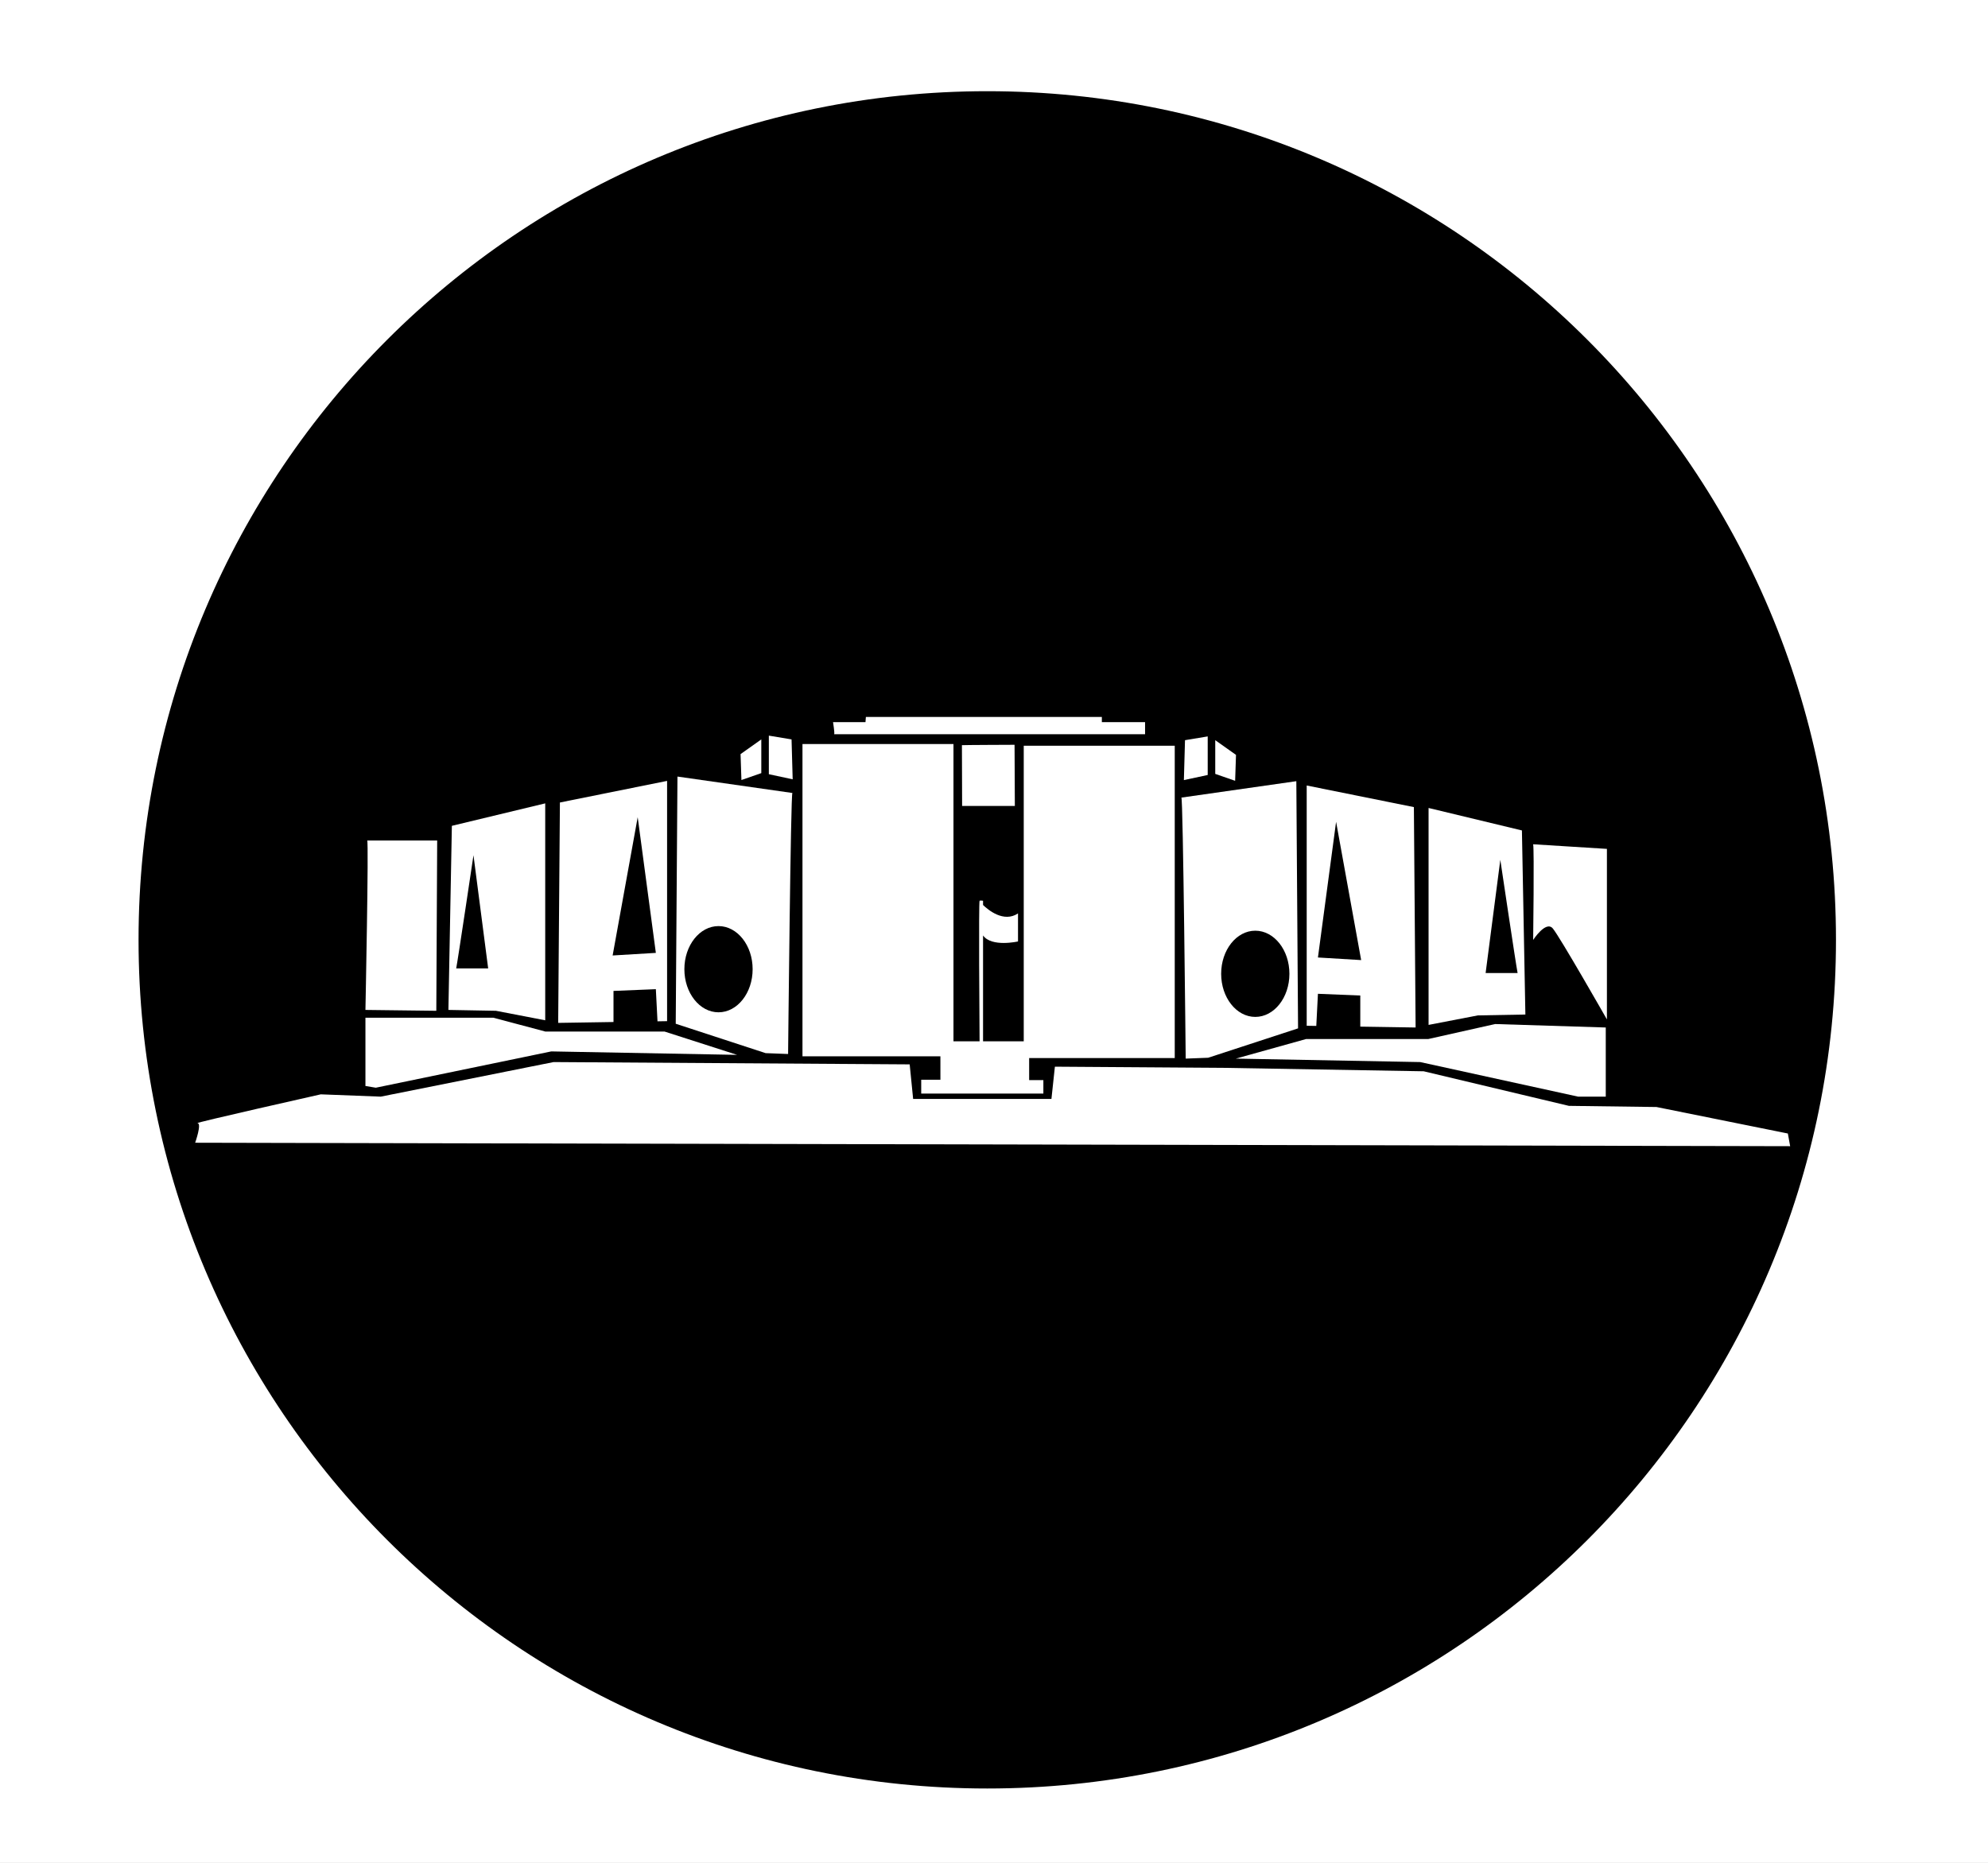
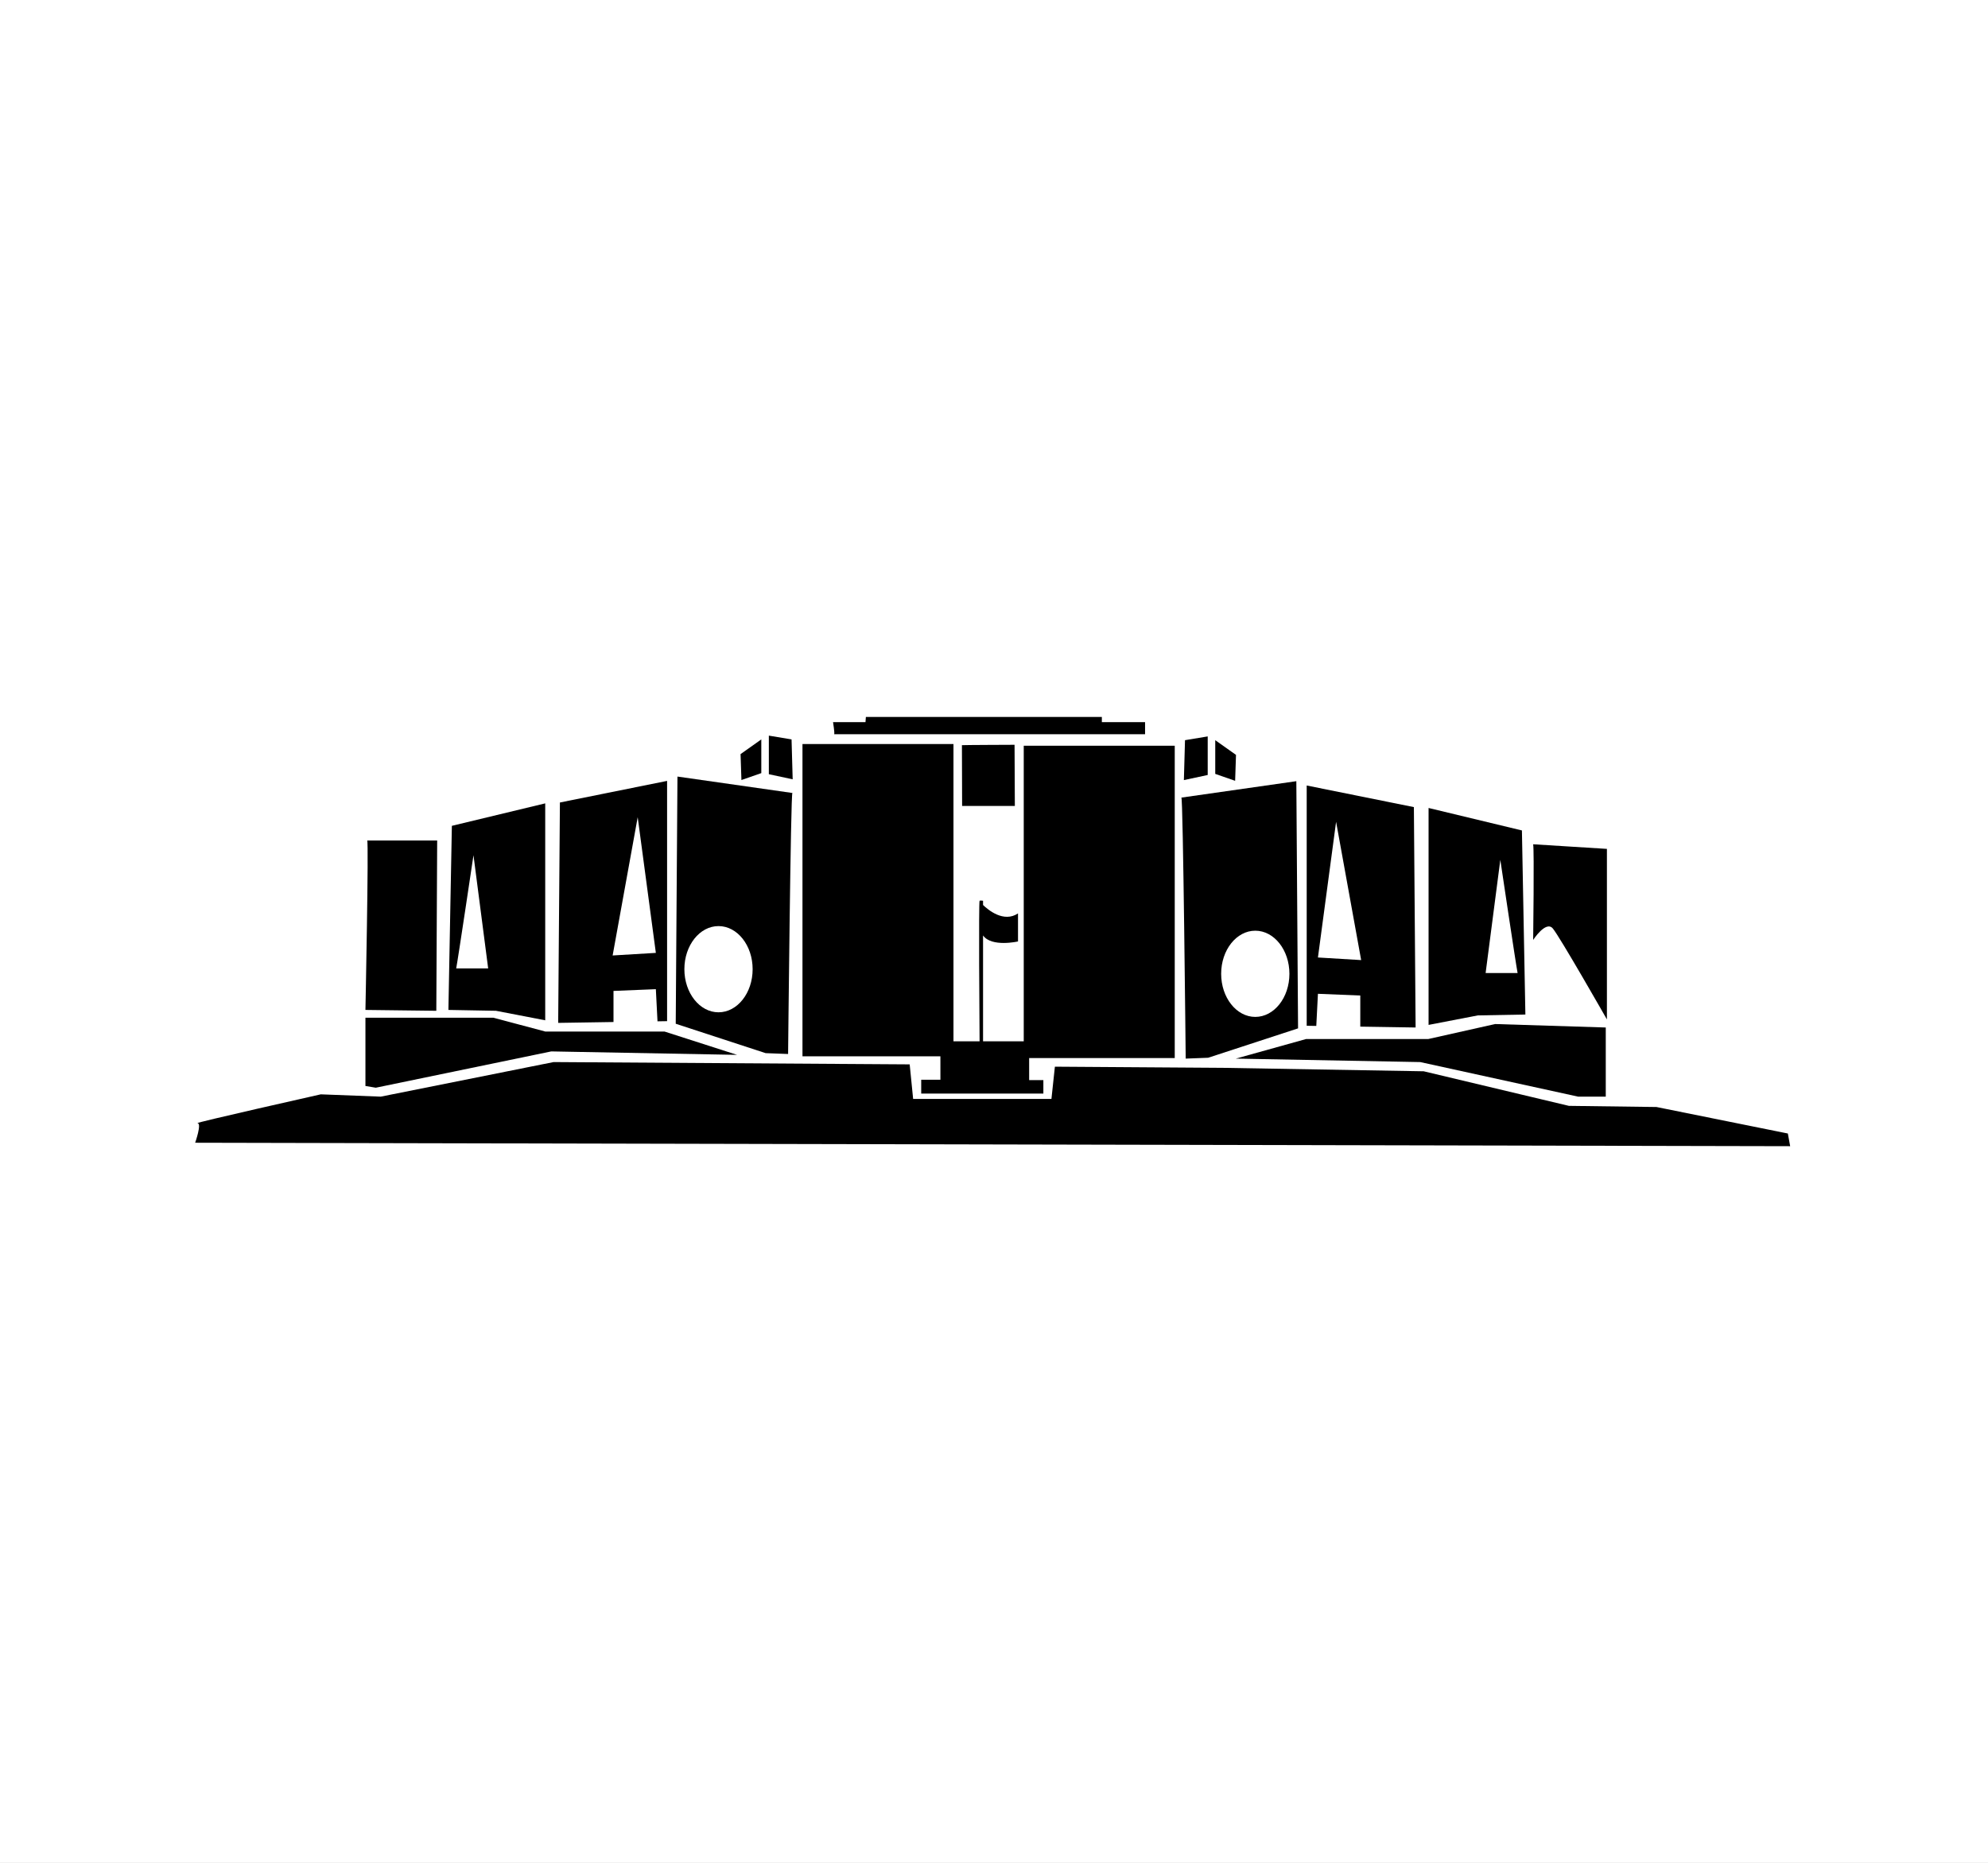
<svg xmlns="http://www.w3.org/2000/svg" version="1.1" id="svg2" width="3100.467" height="2904.573" viewBox="0 0 3100.467 2904.573">
  <defs id="defs6" />
  <g id="g8" transform="matrix(1.333333,0,0,-1.333333,0,2904.573)">
    <g id="g10" transform="scale(0.1)">
      <path d="M 0,21784.3 V 0 H 23253.5 V 21784.3 H 0" style="fill:#ffffff;fill-opacity:1;fill-rule:nonzero;stroke:none" id="path12" />
-       <path d="M 21475.3,10790 C 21475.3,5307.3 17030.7,862.602 11548,862.602 6065.26,862.602 1620.63,5307.3 1620.63,10790 c 0,5482.7 4444.63,9927.4 9927.37,9927.4 5482.7,0 9927.3,-4444.7 9927.3,-9927.4" style="fill:#000000;fill-opacity:1;fill-rule:nonzero;stroke:none" id="path14" />
-       <path d="m 8404.32,9942.5 c -220.48,0 -399.21,225.8 -399.21,504.3 0,278.4 178.73,504.2 399.21,504.2 220.48,0 399.21,-225.8 399.21,-504.2 0,-278.5 -178.73,-504.3 -399.21,-504.3 z m 814.01,-487.8 c 0,0 30.33,3073.5 50.55,3053.3 l -1344.65,192.1 -20.22,-2891.5 1051.45,-343.8 262.87,-10.1" style="fill:#ffffff;fill-opacity:1;fill-rule:nonzero;stroke:none" id="path16" />
-       <path d="m 7459.16,12224.9 212.31,-1587.3 -505.5,-30.3 z m -283.08,-2032.2 495.39,20.3 19.28,-375.9 112.15,1.8 v 2810.6 l -1253.65,-252.7 -20.22,-2578.1 647.05,10.2 v 363.8" style="fill:#ffffff;fill-opacity:1;fill-rule:nonzero;stroke:none" id="path18" />
-       <path d="m 5336.03,10455.6 c 20.22,101.1 202.21,1324.4 202.21,1324.4 l 171.87,-1324.4 z M 6377.38,9849 v 2537.6 l -1091.9,-262.8 -40.44,-2153.5 556.06,-10.1 576.28,-111.2" style="fill:#ffffff;fill-opacity:1;fill-rule:nonzero;stroke:none" id="path20" />
-       <path d="m 14683,10897.1 c 220.5,0 399.2,-225.8 399.2,-504.3 0,-278.4 -178.7,-504.2 -399.2,-504.2 -220.5,0 -399.2,225.8 -399.2,504.2 0,278.5 178.7,504.3 399.2,504.3 z m -814,-1496.3 262.9,10.1 1051.4,343.7 -20.2,2891.5 -1344.7,-192.1 c 20.3,20.3 50.6,-3053.2 50.6,-3053.2" style="fill:#ffffff;fill-opacity:1;fill-rule:nonzero;stroke:none" id="path22" />
-       <path d="m 15628.2,12171 293.2,-1617.7 -505.6,30.4 z m -212.4,-2012 495.4,-20.2 V 9775 l 647.1,-10.3 -20.2,2578.1 -1253.7,252.8 V 9785 l 112.2,-1.8 19.2,375.8" style="fill:#ffffff;fill-opacity:1;fill-rule:nonzero;stroke:none" id="path24" />
-       <path d="m 17549.1,11726.1 c 0,0 182,-1223.3 202.2,-1324.4 h -374.1 z m 293.2,-1809.7 -40.5,2153.5 -1091.9,262.8 V 9795.1 l 576.3,111.2 556.1,10.1" style="fill:#ffffff;fill-opacity:1;fill-rule:nonzero;stroke:none" id="path26" />
-       <path d="m 5113.61,11951.9 h -818.39 c 18.95,-16.2 -20.75,-1981.6 -20.75,-1981.6 l 829.03,-10.1 10.11,1991.7" style="fill:#ffffff;fill-opacity:1;fill-rule:nonzero;stroke:none" id="path28" />
-       <path d="m 6448.15,9485 2173.68,-40.4 -849.25,273 h -1395.2 l -606.61,161.7 h -1496.3 v -798.7 l 121.32,-20.2 2052.36,424.6" style="fill:#ffffff;fill-opacity:1;fill-rule:nonzero;stroke:none" id="path30" />
-       <path d="m 8904.91,12740.5 v 394.3 l -242.64,-171.9 10.11,-303.3 232.53,80.9" style="fill:#ffffff;fill-opacity:1;fill-rule:nonzero;stroke:none" id="path32" />
-       <path d="m 9258.77,13134.8 -265.62,44.1 v -451.2 l 278.71,-59.7 -13.09,466.8" style="fill:#ffffff;fill-opacity:1;fill-rule:nonzero;stroke:none" id="path34" />
-       <path d="m 9757.42,13195.4 h -3.26 c 1.43,-1.4 2.49,-1.3 3.26,0" style="fill:#ffffff;fill-opacity:1;fill-rule:nonzero;stroke:none" id="path36" />
-       <path d="m 9757.42,13195.4 h 3636.38 v 141.6 h -505.5 v 60.7 h -2760.1 l -4.6,-60.7 h -379.54 c 0,0 20.75,-128.7 13.36,-141.6" style="fill:#ffffff;fill-opacity:1;fill-rule:nonzero;stroke:none" id="path38" />
-       <path d="m 11253.8,12356.3 h 616.8 l -3.4,715.6 c 0,0 -599.9,-2.3 -615.6,-4.5 l 2.2,-711.1" style="fill:#ffffff;fill-opacity:1;fill-rule:nonzero;stroke:none" id="path40" />
-       <path d="m 11000,9153.6 h -224.7 v -161.7 h 1428.9 v 157.2 h -166.3 v 258.4 h 1703 v 3653.1 H 11974.7 V 9603 h -476 v 1238.4 c 99.6,-140.6 408.9,-70.1 408.9,-70.1 v 328 c -168.2,-112.2 -351.9,43.1 -408.9,98.4 v 49.9 c 0,0 -35.9,4.5 -40.4,0 -12.2,-12.2 -1.7,-1447.2 -0.2,-1644.6 h -305.4 v 3477.9 H 9386.51 V 9427.7 h 1613.29 c -0.6,-126.1 0.2,-274.1 0.2,-274.1" style="fill:#ffffff;fill-opacity:1;fill-rule:nonzero;stroke:none" id="path42" />
-       <path d="m 18162.4,10924 c 80.9,-94.3 633.6,-1064.9 633.6,-1064.9 v 1995.1 l -862.7,53.9 c 13.5,-67.4 0,-1118.9 0,-1118.9 0,0 148.3,229.2 229.1,134.8" style="fill:#ffffff;fill-opacity:1;fill-rule:nonzero;stroke:none" id="path44" />
-       <path d="M 16612.2,9360.3 18459,8955.9 h 323.5 v 808.8 l -1294.1,40.5 -781.8,-175.3 h -1428.9 l -822.3,-229.1 2156.8,-40.5" style="fill:#ffffff;fill-opacity:1;fill-rule:nonzero;stroke:none" id="path46" />
-       <path d="m 20939.4,8376.3 -27,148.3 -1536.7,310 -1024.5,13.5 -1698.5,404.4 -2345.6,40.4 -1968.1,13.5 -40.4,-377.4 h -1617.7 l -40.4,404.4 -4165.39,26.9 -2022.03,-404.4 -700.97,27 c 0,0 -1497.97,-337 -1442.38,-337 53.92,0 -26.96,-229.2 -26.96,-229.2 l 18656.63,-40.4" style="fill:#ffffff;fill-opacity:1;fill-rule:nonzero;stroke:none" id="path48" />
-       <path d="m 14214.7,12731.4 v 394.3 l 242.7,-171.9 -10.1,-303.3 -232.6,80.9" style="fill:#ffffff;fill-opacity:1;fill-rule:nonzero;stroke:none" id="path50" />
-       <path d="m 13860.9,13125.7 265.6,44.1 v -451.2 l -278.7,-59.7 13.1,466.8" style="fill:#ffffff;fill-opacity:1;fill-rule:nonzero;stroke:none" id="path52" />
+       <path d="M 21475.3,10790 C 21475.3,5307.3 17030.7,862.602 11548,862.602 6065.26,862.602 1620.63,5307.3 1620.63,10790 c 0,5482.7 4444.63,9927.4 9927.37,9927.4 5482.7,0 9927.3,-4444.7 9927.3,-9927.4" style="fill:#ffffff;fill-opacity:1;fill-rule:nonzero;stroke:none" id="path14" />
+       <path d="m 8404.32,9942.5 c -220.48,0 -399.21,225.8 -399.21,504.3 0,278.4 178.73,504.2 399.21,504.2 220.48,0 399.21,-225.8 399.21,-504.2 0,-278.5 -178.73,-504.3 -399.21,-504.3 z m 814.01,-487.8 c 0,0 30.33,3073.5 50.55,3053.3 l -1344.65,192.1 -20.22,-2891.5 1051.45,-343.8 262.87,-10.1" style="fill:#000000;fill-opacity:1;fill-rule:nonzero;stroke:none" id="path16" />
+       <path d="m 7459.16,12224.9 212.31,-1587.3 -505.5,-30.3 z m -283.08,-2032.2 495.39,20.3 19.28,-375.9 112.15,1.8 v 2810.6 l -1253.65,-252.7 -20.22,-2578.1 647.05,10.2 v 363.8" style="fill:#000000;fill-opacity:1;fill-rule:nonzero;stroke:none" id="path18" />
+       <path d="m 5336.03,10455.6 c 20.22,101.1 202.21,1324.4 202.21,1324.4 l 171.87,-1324.4 z M 6377.38,9849 v 2537.6 l -1091.9,-262.8 -40.44,-2153.5 556.06,-10.1 576.28,-111.2" style="fill:#000000;fill-opacity:1;fill-rule:nonzero;stroke:none" id="path20" />
+       <path d="m 14683,10897.1 c 220.5,0 399.2,-225.8 399.2,-504.3 0,-278.4 -178.7,-504.2 -399.2,-504.2 -220.5,0 -399.2,225.8 -399.2,504.2 0,278.5 178.7,504.3 399.2,504.3 z m -814,-1496.3 262.9,10.1 1051.4,343.7 -20.2,2891.5 -1344.7,-192.1 c 20.3,20.3 50.6,-3053.2 50.6,-3053.2" style="fill:#000000;fill-opacity:1;fill-rule:nonzero;stroke:none" id="path22" />
+       <path d="m 15628.2,12171 293.2,-1617.7 -505.6,30.4 z m -212.4,-2012 495.4,-20.2 V 9775 l 647.1,-10.3 -20.2,2578.1 -1253.7,252.8 V 9785 l 112.2,-1.8 19.2,375.8" style="fill:#000000;fill-opacity:1;fill-rule:nonzero;stroke:none" id="path24" />
+       <path d="m 17549.1,11726.1 c 0,0 182,-1223.3 202.2,-1324.4 h -374.1 z m 293.2,-1809.7 -40.5,2153.5 -1091.9,262.8 V 9795.1 l 576.3,111.2 556.1,10.1" style="fill:#000000;fill-opacity:1;fill-rule:nonzero;stroke:none" id="path26" />
+       <path d="m 5113.61,11951.9 h -818.39 c 18.95,-16.2 -20.75,-1981.6 -20.75,-1981.6 l 829.03,-10.1 10.11,1991.7" style="fill:#000000;fill-opacity:1;fill-rule:nonzero;stroke:none" id="path28" />
+       <path d="m 6448.15,9485 2173.68,-40.4 -849.25,273 h -1395.2 l -606.61,161.7 h -1496.3 v -798.7 l 121.32,-20.2 2052.36,424.6" style="fill:#000000;fill-opacity:1;fill-rule:nonzero;stroke:none" id="path30" />
+       <path d="m 8904.91,12740.5 v 394.3 l -242.64,-171.9 10.11,-303.3 232.53,80.9" style="fill:#000000;fill-opacity:1;fill-rule:nonzero;stroke:none" id="path32" />
+       <path d="m 9258.77,13134.8 -265.62,44.1 v -451.2 l 278.71,-59.7 -13.09,466.8" style="fill:#000000;fill-opacity:1;fill-rule:nonzero;stroke:none" id="path34" />
+       <path d="m 9757.42,13195.4 h -3.26 c 1.43,-1.4 2.49,-1.3 3.26,0" style="fill:#000000;fill-opacity:1;fill-rule:nonzero;stroke:none" id="path36" />
+       <path d="m 9757.42,13195.4 h 3636.38 v 141.6 h -505.5 v 60.7 h -2760.1 l -4.6,-60.7 h -379.54 c 0,0 20.75,-128.7 13.36,-141.6" style="fill:#000000;fill-opacity:1;fill-rule:nonzero;stroke:none" id="path38" />
+       <path d="m 11253.8,12356.3 h 616.8 l -3.4,715.6 c 0,0 -599.9,-2.3 -615.6,-4.5 l 2.2,-711.1" style="fill:#000000;fill-opacity:1;fill-rule:nonzero;stroke:none" id="path40" />
+       <path d="m 11000,9153.6 h -224.7 v -161.7 h 1428.9 v 157.2 h -166.3 v 258.4 h 1703 v 3653.1 H 11974.7 V 9603 h -476 v 1238.4 c 99.6,-140.6 408.9,-70.1 408.9,-70.1 v 328 c -168.2,-112.2 -351.9,43.1 -408.9,98.4 v 49.9 c 0,0 -35.9,4.5 -40.4,0 -12.2,-12.2 -1.7,-1447.2 -0.2,-1644.6 h -305.4 v 3477.9 H 9386.51 V 9427.7 h 1613.29 c -0.6,-126.1 0.2,-274.1 0.2,-274.1" style="fill:#000000;fill-opacity:1;fill-rule:nonzero;stroke:none" id="path42" />
+       <path d="m 18162.4,10924 c 80.9,-94.3 633.6,-1064.9 633.6,-1064.9 v 1995.1 l -862.7,53.9 c 13.5,-67.4 0,-1118.9 0,-1118.9 0,0 148.3,229.2 229.1,134.8" style="fill:#000000;fill-opacity:1;fill-rule:nonzero;stroke:none" id="path44" />
+       <path d="M 16612.2,9360.3 18459,8955.9 h 323.5 v 808.8 l -1294.1,40.5 -781.8,-175.3 h -1428.9 l -822.3,-229.1 2156.8,-40.5" style="fill:#000000;fill-opacity:1;fill-rule:nonzero;stroke:none" id="path46" />
+       <path d="m 20939.4,8376.3 -27,148.3 -1536.7,310 -1024.5,13.5 -1698.5,404.4 -2345.6,40.4 -1968.1,13.5 -40.4,-377.4 h -1617.7 l -40.4,404.4 -4165.39,26.9 -2022.03,-404.4 -700.97,27 c 0,0 -1497.97,-337 -1442.38,-337 53.92,0 -26.96,-229.2 -26.96,-229.2 l 18656.63,-40.4" style="fill:#000000;fill-opacity:1;fill-rule:nonzero;stroke:none" id="path48" />
+       <path d="m 14214.7,12731.4 v 394.3 l 242.7,-171.9 -10.1,-303.3 -232.6,80.9" style="fill:#000000;fill-opacity:1;fill-rule:nonzero;stroke:none" id="path50" />
+       <path d="m 13860.9,13125.7 265.6,44.1 v -451.2 l -278.7,-59.7 13.1,466.8" style="fill:#000000;fill-opacity:1;fill-rule:nonzero;stroke:none" id="path52" />
    </g>
  </g>
</svg>
